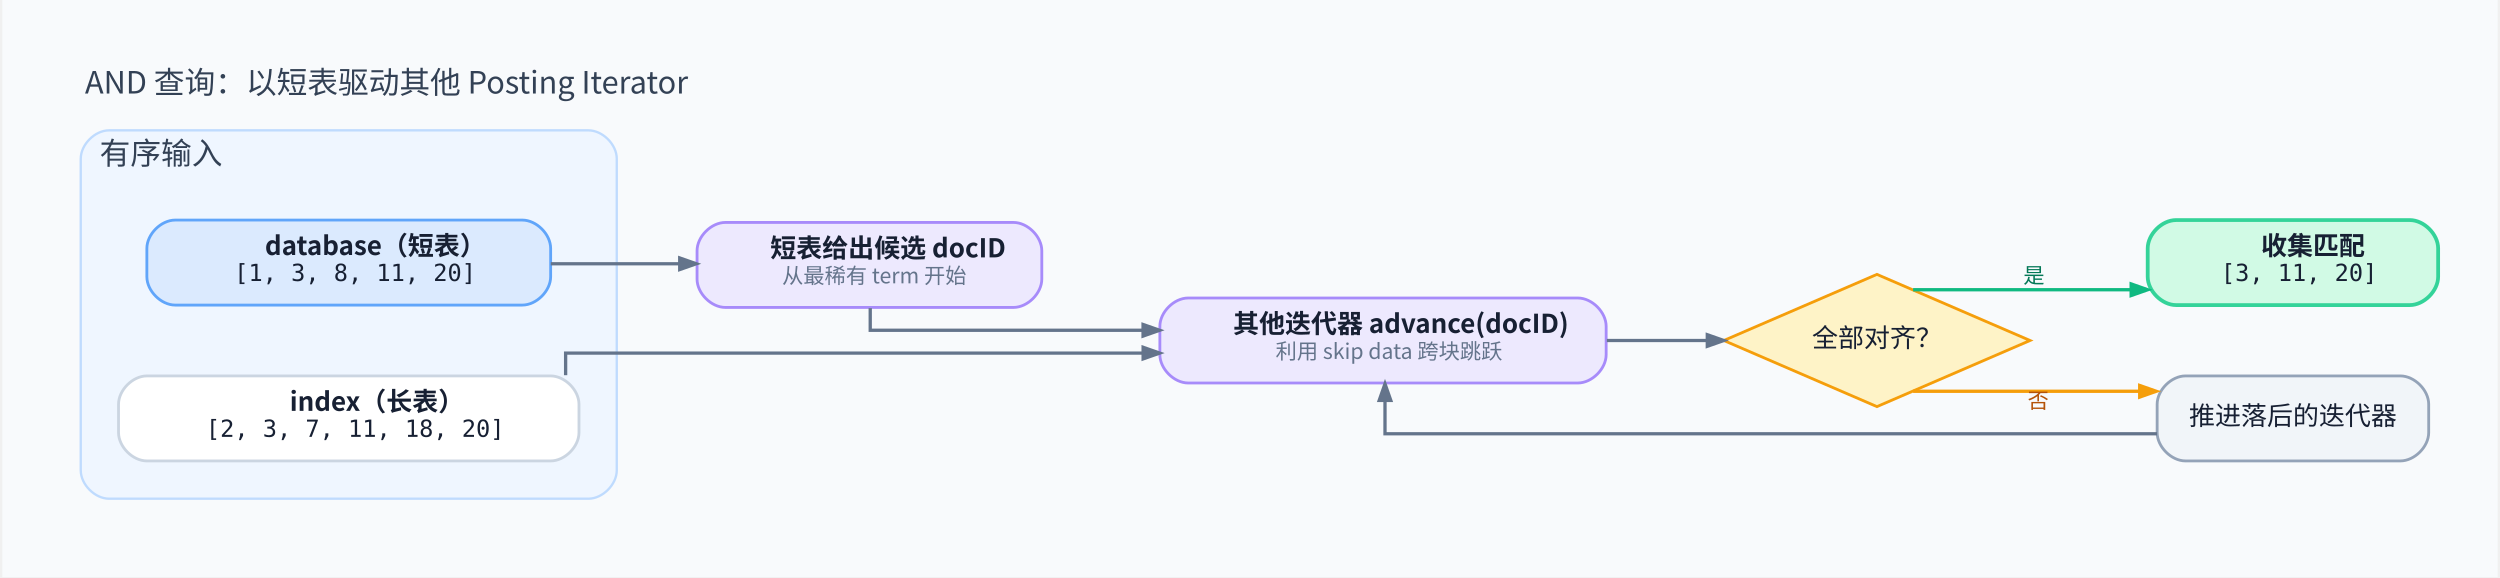
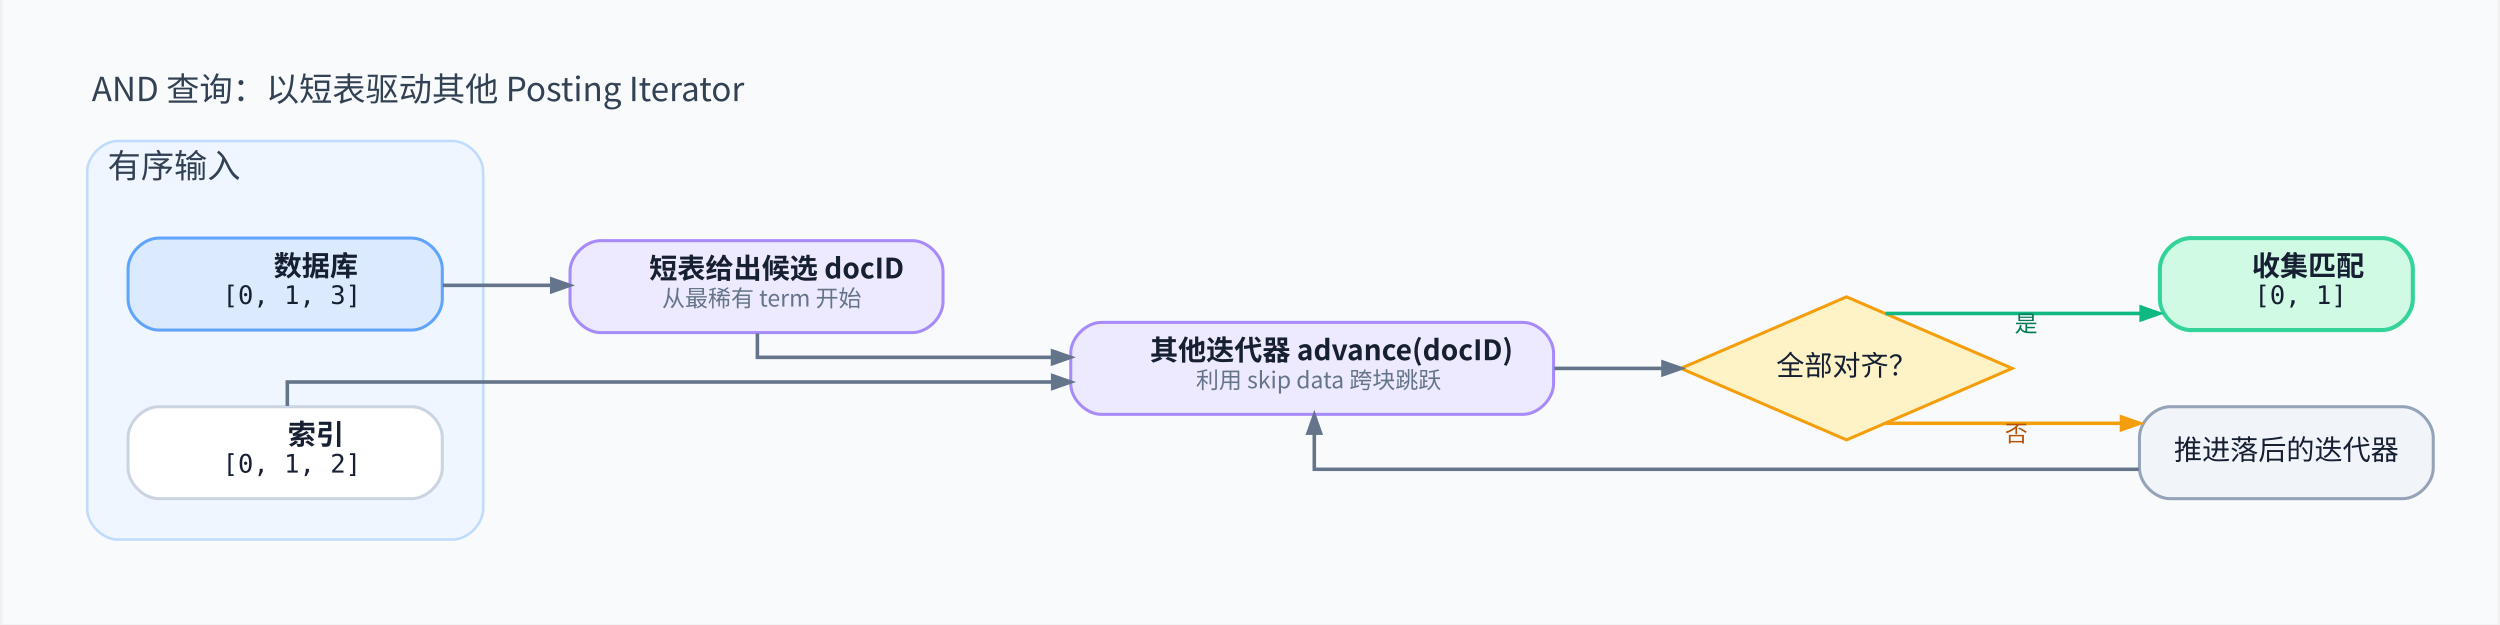
- <svg xmlns="http://www.w3.org/2000/svg" width="1057pt" height="244pt" viewBox="0.00 0.00 1056.74 244.40">
+ <svg xmlns="http://www.w3.org/2000/svg" width="977pt" height="244pt" viewBox="0.00 0.00 976.74 244.40">
  <g id="graph0" class="graph" transform="scale(1 1) rotate(0) translate(25.2 219.2)">
-     <polygon fill="#f8fafc" stroke="transparent" points="-25.2,25.2 -25.2,-219.2 1031.54,-219.2 1031.54,25.2 -25.2,25.2" />
+     <polygon fill="#f8fafc" stroke="transparent" points="-25.2,25.2 -25.2,-219.2 951.54,-219.2 951.54,25.2 -25.2,25.2" />
    <text text-anchor="middle" x="137.5" y="-179.6" font-family="Noto Sans CJK SC" font-size="13.00" fill="#334155">AND 查询：以短表驱动其他 Posting Iterator</text>
    <g id="clust1" class="cluster">
-       <path fill="#eff6ff" stroke="#bfdbfe" d="M20,-8C20,-8 223,-8 223,-8 229,-8 235,-14 235,-20 235,-20 235,-152 235,-152 235,-158 229,-164 223,-164 223,-164 20,-164 20,-164 14,-164 8,-158 8,-152 8,-152 8,-20 8,-20 8,-14 14,-8 20,-8" />
+       <path fill="#eff6ff" stroke="#bfdbfe" d="M20,-8C20,-8 151,-8 151,-8 157,-8 163,-14 163,-20 163,-20 163,-152 163,-152 163,-158 157,-164 151,-164 151,-164 20,-164 20,-164 14,-164 8,-158 8,-152 8,-152 8,-20 8,-20 8,-14 14,-8 20,-8" />
      <text text-anchor="middle" x="42" y="-149.6" font-family="Noto Sans CJK SC" font-size="13.00" fill="#334155">有序输入</text>
    </g>
    <g id="node1" class="node">
-       <path fill="#dbeafe" stroke="#60a5fa" stroke-width="1.2" d="M195,-126C195,-126 48,-126 48,-126 42,-126 36,-120 36,-114 36,-114 36,-102 36,-102 36,-96 42,-90 48,-90 48,-90 195,-90 195,-90 201,-90 207,-96 207,-102 207,-102 207,-114 207,-114 207,-120 201,-126 195,-126" />
-       <text text-anchor="start" x="61" y="-111.2" font-family="Noto Sans CJK SC" font-size="11.00" fill="#172033">        </text>
-       <text text-anchor="start" x="86" y="-111.2" font-family="Noto Sans CJK SC" font-weight="bold" font-size="11.00" fill="#172033">database（短表）</text>
-       <text text-anchor="start" x="48" y="-100.2" font-family="Noto Sans CJK SC" font-size="11.00" fill="#172033">        </text>
-       <text text-anchor="start" x="73" y="-100.2" font-family="monospace" font-size="10.00" fill="#172033">[1, 3, 8, 11, 20]</text>
-       <text text-anchor="start" x="176" y="-100.2" font-family="Noto Sans CJK SC" font-size="11.00" fill="#172033">      </text>
+       <path fill="#dbeafe" stroke="#60a5fa" stroke-width="1.2" d="M135,-126C135,-126 36,-126 36,-126 30,-126 24,-120 24,-114 24,-114 24,-102 24,-102 24,-96 30,-90 36,-90 36,-90 135,-90 135,-90 141,-90 147,-96 147,-102 147,-102 147,-114 147,-114 147,-120 141,-126 135,-126" />
+       <text text-anchor="start" x="56" y="-111.2" font-family="Noto Sans CJK SC" font-size="11.00" fill="#172033">        </text>
+       <text text-anchor="start" x="81" y="-111.2" font-family="Noto Sans CJK SC" font-weight="bold" font-size="11.00" fill="#172033">数据库</text>
+       <text text-anchor="start" x="36" y="-100.2" font-family="Noto Sans CJK SC" font-size="11.00" fill="#172033">        </text>
+       <text text-anchor="start" x="61" y="-100.2" font-family="monospace" font-size="10.00" fill="#172033">[0, 1, 3]</text>
+       <text text-anchor="start" x="116" y="-100.2" font-family="Noto Sans CJK SC" font-size="11.00" fill="#172033">      </text>
    </g>
    <g id="node3" class="node">
-       <path fill="#ede9fe" stroke="#a78bfa" stroke-width="1.2" d="M403,-125C403,-125 281,-125 281,-125 275,-125 269,-119 269,-113 269,-113 269,-101 269,-101 269,-95 275,-89 281,-89 281,-89 403,-89 403,-89 409,-89 415,-95 415,-101 415,-101 415,-113 415,-113 415,-119 409,-125 403,-125" />
-       <text text-anchor="start" x="281" y="-110.2" font-family="Noto Sans CJK SC" font-size="11.00" fill="#172033">      </text>
-       <text text-anchor="start" x="300" y="-110.2" font-family="Noto Sans CJK SC" font-weight="bold" font-size="11.00" fill="#172033">短表给出候选 docID</text>
-       <text text-anchor="start" x="286" y="-99.2" font-family="Noto Sans CJK SC" font-size="11.00" fill="#172033">      </text>
-       <text text-anchor="start" x="305" y="-99.2" font-family="Noto Sans CJK SC" font-size="9.00" fill="#64748b">从最稀有 term 开始</text>
-       <text text-anchor="start" x="385" y="-99.2" font-family="Noto Sans CJK SC" font-size="11.00" fill="#172033">    </text>
+       <path fill="#ede9fe" stroke="#a78bfa" stroke-width="1.2" d="M331,-125C331,-125 209,-125 209,-125 203,-125 197,-119 197,-113 197,-113 197,-101 197,-101 197,-95 203,-89 209,-89 209,-89 331,-89 331,-89 337,-89 343,-95 343,-101 343,-101 343,-113 343,-113 343,-119 337,-125 331,-125" />
+       <text text-anchor="start" x="209" y="-110.2" font-family="Noto Sans CJK SC" font-size="11.00" fill="#172033">      </text>
+       <text text-anchor="start" x="228" y="-110.2" font-family="Noto Sans CJK SC" font-weight="bold" font-size="11.00" fill="#172033">短表给出候选 docID</text>
+       <text text-anchor="start" x="214" y="-99.2" font-family="Noto Sans CJK SC" font-size="11.00" fill="#172033">      </text>
+       <text text-anchor="start" x="233" y="-99.2" font-family="Noto Sans CJK SC" font-size="9.00" fill="#64748b">从最稀有 term 开始</text>
+       <text text-anchor="start" x="313" y="-99.2" font-family="Noto Sans CJK SC" font-size="11.00" fill="#172033">    </text>
    </g>
    <g id="edge1" class="edge">
-       <path fill="none" stroke="#64748b" stroke-width="1.4" d="M207.07,-107.5C207.07,-107.5 261.66,-107.5 261.66,-107.5" />
-       <polygon fill="#64748b" stroke="#64748b" stroke-width="1.4" points="261.66,-109.95 268.66,-107.5 261.66,-105.05 261.66,-109.95" />
+       <path fill="none" stroke="#64748b" stroke-width="1.4" d="M147.19,-107.5C147.19,-107.5 189.85,-107.5 189.85,-107.5" />
+       <polygon fill="#64748b" stroke="#64748b" stroke-width="1.4" points="189.85,-109.95 196.85,-107.5 189.85,-105.05 189.85,-109.95" />
    </g>
    <g id="node2" class="node">
-       <path fill="#ffffff" stroke="#cbd5e1" stroke-width="1.2" d="M207,-60C207,-60 36,-60 36,-60 30,-60 24,-54 24,-48 24,-48 24,-36 24,-36 24,-30 30,-24 36,-24 36,-24 207,-24 207,-24 213,-24 219,-30 219,-36 219,-36 219,-48 219,-48 219,-54 213,-60 207,-60" />
-       <text text-anchor="start" x="71.5" y="-45.2" font-family="Noto Sans CJK SC" font-size="11.00" fill="#172033">        </text>
-       <text text-anchor="start" x="96.5" y="-45.2" font-family="Noto Sans CJK SC" font-weight="bold" font-size="11.00" fill="#172033">index（长表）</text>
+       <path fill="#ffffff" stroke="#cbd5e1" stroke-width="1.2" d="M135,-60C135,-60 36,-60 36,-60 30,-60 24,-54 24,-48 24,-48 24,-36 24,-36 24,-30 30,-24 36,-24 36,-24 135,-24 135,-24 141,-24 147,-30 147,-36 147,-36 147,-48 147,-48 147,-54 141,-60 135,-60" />
+       <text text-anchor="start" x="61.5" y="-45.2" font-family="Noto Sans CJK SC" font-size="11.00" fill="#172033">        </text>
+       <text text-anchor="start" x="86.5" y="-45.2" font-family="Noto Sans CJK SC" font-weight="bold" font-size="11.00" fill="#172033">索引</text>
      <text text-anchor="start" x="36" y="-34.2" font-family="Noto Sans CJK SC" font-size="11.00" fill="#172033">        </text>
-       <text text-anchor="start" x="61" y="-34.2" font-family="monospace" font-size="10.00" fill="#172033">[2, 3, 7, 11, 18, 20]</text>
-       <text text-anchor="start" x="188" y="-34.2" font-family="Noto Sans CJK SC" font-size="11.00" fill="#172033">      </text>
+       <text text-anchor="start" x="61" y="-34.2" font-family="monospace" font-size="10.00" fill="#172033">[0, 1, 2]</text>
+       <text text-anchor="start" x="116" y="-34.2" font-family="Noto Sans CJK SC" font-size="11.00" fill="#172033">      </text>
    </g>
    <g id="node4" class="node">
-       <path fill="#ede9fe" stroke="#a78bfa" stroke-width="1.2" d="M642,-93C642,-93 477,-93 477,-93 471,-93 465,-87 465,-81 465,-81 465,-69 465,-69 465,-63 471,-57 477,-57 477,-57 642,-57 642,-57 648,-57 654,-63 654,-69 654,-69 654,-81 654,-81 654,-87 648,-93 642,-93" />
-       <text text-anchor="start" x="477" y="-78.2" font-family="Noto Sans CJK SC" font-size="11.00" fill="#172033">      </text>
-       <text text-anchor="start" x="496" y="-78.2" font-family="Noto Sans CJK SC" font-weight="bold" font-size="11.00" fill="#172033">其他迭代器 advance(docID)</text>
-       <text text-anchor="start" x="495" y="-67.2" font-family="Noto Sans CJK SC" font-size="11.00" fill="#172033">      </text>
-       <text text-anchor="start" x="514" y="-67.2" font-family="Noto Sans CJK SC" font-size="9.00" fill="#64748b">利用 skip data 跨块跳跃</text>
-       <text text-anchor="start" x="611" y="-67.2" font-family="Noto Sans CJK SC" font-size="11.00" fill="#172033">    </text>
+       <path fill="#ede9fe" stroke="#a78bfa" stroke-width="1.2" d="M570,-93C570,-93 405,-93 405,-93 399,-93 393,-87 393,-81 393,-81 393,-69 393,-69 393,-63 399,-57 405,-57 405,-57 570,-57 570,-57 576,-57 582,-63 582,-69 582,-69 582,-81 582,-81 582,-87 576,-93 570,-93" />
+       <text text-anchor="start" x="405" y="-78.2" font-family="Noto Sans CJK SC" font-size="11.00" fill="#172033">      </text>
+       <text text-anchor="start" x="424" y="-78.2" font-family="Noto Sans CJK SC" font-weight="bold" font-size="11.00" fill="#172033">其他迭代器 advance(docID)</text>
+       <text text-anchor="start" x="423" y="-67.2" font-family="Noto Sans CJK SC" font-size="11.00" fill="#172033">      </text>
+       <text text-anchor="start" x="442" y="-67.2" font-family="Noto Sans CJK SC" font-size="9.00" fill="#64748b">利用 skip data 跨块跳跃</text>
+       <text text-anchor="start" x="539" y="-67.2" font-family="Noto Sans CJK SC" font-size="11.00" fill="#172033">    </text>
    </g>
    <g id="edge2" class="edge">
-       <path fill="none" stroke="#64748b" stroke-width="1.4" d="M213.34,-60.3C213.34,-65.45 213.34,-69.67 213.34,-69.67 213.34,-69.67 457.91,-69.67 457.91,-69.67" />
-       <polygon fill="#64748b" stroke="#64748b" stroke-width="1.4" points="457.91,-72.12 464.91,-69.67 457.91,-67.22 457.91,-72.12" />
+       <path fill="none" stroke="#64748b" stroke-width="1.4" d="M86.34,-60.3C86.34,-65.45 86.34,-69.67 86.34,-69.67 86.34,-69.67 385.94,-69.67 385.94,-69.67" />
+       <polygon fill="#64748b" stroke="#64748b" stroke-width="1.4" points="385.94,-72.12 392.94,-69.67 385.94,-67.22 385.94,-72.12" />
    </g>
    <g id="edge3" class="edge">
-       <path fill="none" stroke="#64748b" stroke-width="1.4" d="M342.34,-88.7C342.34,-83.55 342.34,-79.33 342.34,-79.33 342.34,-79.33 457.88,-79.33 457.88,-79.33" />
-       <polygon fill="#64748b" stroke="#64748b" stroke-width="1.4" points="457.88,-81.78 464.88,-79.33 457.88,-76.88 457.88,-81.78" />
+       <path fill="none" stroke="#64748b" stroke-width="1.4" d="M270.34,-88.7C270.34,-83.55 270.34,-79.33 270.34,-79.33 270.34,-79.33 385.88,-79.33 385.88,-79.33" />
+       <polygon fill="#64748b" stroke="#64748b" stroke-width="1.4" points="385.88,-81.78 392.88,-79.33 385.88,-76.88 385.88,-81.78" />
    </g>
    <g id="node5" class="node">
-       <polygon fill="#fef3c7" stroke="#f59e0b" stroke-width="1.2" points="768.67,-103 703.83,-75 768.67,-47 833.5,-75 768.67,-103" />
-       <text text-anchor="middle" x="768.67" y="-72.2" font-family="Noto Sans CJK SC" font-size="11.00" fill="#172033">全部对齐？</text>
+       <polygon fill="#fef3c7" stroke="#f59e0b" stroke-width="1.2" points="696.67,-103 631.83,-75 696.67,-47 761.5,-75 696.67,-103" />
+       <text text-anchor="middle" x="696.67" y="-72.2" font-family="Noto Sans CJK SC" font-size="11.00" fill="#172033">全部对齐？</text>
    </g>
    <g id="edge4" class="edge">
-       <path fill="none" stroke="#64748b" stroke-width="1.4" d="M654.29,-75C654.29,-75 696.83,-75 696.83,-75" />
-       <polygon fill="#64748b" stroke="#64748b" stroke-width="1.4" points="696.83,-77.45 703.83,-75 696.83,-72.55 696.83,-77.45" />
+       <path fill="none" stroke="#64748b" stroke-width="1.4" d="M582.29,-75C582.29,-75 624.83,-75 624.83,-75" />
+       <polygon fill="#64748b" stroke="#64748b" stroke-width="1.4" points="624.83,-77.45 631.83,-75 624.83,-72.55 624.83,-77.45" />
    </g>
    <g id="node6" class="node">
-       <path fill="#d1fae5" stroke="#34d399" stroke-width="1.6" d="M994.34,-126C994.34,-126 895.34,-126 895.34,-126 889.34,-126 883.34,-120 883.34,-114 883.34,-114 883.34,-102 883.34,-102 883.34,-96 889.34,-90 895.34,-90 895.34,-90 994.34,-90 994.34,-90 1000.34,-90 1006.34,-96 1006.34,-102 1006.34,-102 1006.34,-114 1006.34,-114 1006.34,-120 1000.34,-126 994.34,-126" />
-       <text text-anchor="start" x="912.34" y="-111.2" font-family="Noto Sans CJK SC" font-size="11.00" fill="#172033">      </text>
-       <text text-anchor="start" x="931.34" y="-111.2" font-family="Noto Sans CJK SC" font-weight="bold" font-size="11.00" fill="#172033">收集匹配</text>
-       <text text-anchor="start" x="895.34" y="-100.2" font-family="Noto Sans CJK SC" font-size="11.00" fill="#172033">      </text>
-       <text text-anchor="start" x="914.34" y="-100.2" font-family="monospace" font-size="10.00" fill="#172033">[3, 11, 20]</text>
-       <text text-anchor="start" x="981.34" y="-100.2" font-family="Noto Sans CJK SC" font-size="11.00" fill="#172033">    </text>
+       <path fill="#d1fae5" stroke="#34d399" stroke-width="1.6" d="M906.34,-126C906.34,-126 831.34,-126 831.34,-126 825.34,-126 819.34,-120 819.34,-114 819.34,-114 819.34,-102 819.34,-102 819.34,-96 825.34,-90 831.34,-90 831.34,-90 906.34,-90 906.34,-90 912.34,-90 918.34,-96 918.34,-102 918.34,-102 918.34,-114 918.34,-114 918.34,-120 912.34,-126 906.34,-126" />
+       <text text-anchor="start" x="836.34" y="-111.2" font-family="Noto Sans CJK SC" font-size="11.00" fill="#172033">      </text>
+       <text text-anchor="start" x="855.34" y="-111.2" font-family="Noto Sans CJK SC" font-weight="bold" font-size="11.00" fill="#172033">收集匹配</text>
+       <text text-anchor="start" x="831.34" y="-100.2" font-family="Noto Sans CJK SC" font-size="11.00" fill="#172033">        </text>
+       <text text-anchor="start" x="856.34" y="-100.2" font-family="monospace" font-size="10.00" fill="#172033">[0, 1]</text>
+       <text text-anchor="start" x="893.34" y="-100.2" font-family="Noto Sans CJK SC" font-size="11.00" fill="#172033">    </text>
    </g>
    <g id="edge5" class="edge">
-       <path fill="none" stroke="#10b981" stroke-width="1.4" d="M783.99,-96.5C783.99,-96.5 876.33,-96.5 876.33,-96.5" />
-       <polygon fill="#10b981" stroke="#10b981" stroke-width="1.4" points="876.33,-98.95 883.33,-96.5 876.33,-94.05 876.33,-98.95" />
-       <text text-anchor="middle" x="835.16" y="-99.3" font-family="Noto Sans CJK SC" font-size="9.00" fill="#047857">是</text>
+       <path fill="none" stroke="#10b981" stroke-width="1.4" d="M711.95,-96.5C711.95,-96.5 812.01,-96.5 812.01,-96.5" />
+       <polygon fill="#10b981" stroke="#10b981" stroke-width="1.4" points="812.01,-98.95 819.01,-96.5 812.01,-94.05 812.01,-98.95" />
+       <text text-anchor="middle" x="766.98" y="-89.3" font-family="Noto Sans CJK SC" font-size="9.00" fill="#047857">是</text>
    </g>
    <g id="node7" class="node">
-       <path fill="#f1f5f9" stroke="#94a3b8" stroke-width="1.2" d="M990.34,-60C990.34,-60 899.34,-60 899.34,-60 893.34,-60 887.34,-54 887.34,-48 887.34,-48 887.34,-36 887.34,-36 887.34,-30 893.34,-24 899.34,-24 899.34,-24 990.34,-24 990.34,-24 996.34,-24 1002.34,-30 1002.34,-36 1002.34,-36 1002.34,-48 1002.34,-48 1002.34,-54 996.34,-60 990.34,-60" />
-       <text text-anchor="middle" x="944.84" y="-39.2" font-family="Noto Sans CJK SC" font-size="11.00" fill="#172033">推进落后的迭代器</text>
+       <path fill="#f1f5f9" stroke="#94a3b8" stroke-width="1.2" d="M914.34,-60C914.34,-60 823.34,-60 823.34,-60 817.34,-60 811.34,-54 811.34,-48 811.34,-48 811.34,-36 811.34,-36 811.34,-30 817.34,-24 823.34,-24 823.34,-24 914.34,-24 914.34,-24 920.34,-24 926.34,-30 926.34,-36 926.34,-36 926.34,-48 926.34,-48 926.34,-54 920.34,-60 914.34,-60" />
+       <text text-anchor="middle" x="868.84" y="-39.2" font-family="Noto Sans CJK SC" font-size="11.00" fill="#172033">推进落后的迭代器</text>
    </g>
    <g id="edge6" class="edge">
-       <path fill="none" stroke="#f59e0b" stroke-width="1.4" d="M783.99,-53.5C783.99,-53.5 879.95,-53.5 879.95,-53.5" />
-       <polygon fill="#f59e0b" stroke="#f59e0b" stroke-width="1.4" points="879.95,-55.95 886.95,-53.5 879.95,-51.05 879.95,-55.95" />
-       <text text-anchor="middle" x="836.97" y="-46.3" font-family="Noto Sans CJK SC" font-size="9.00" fill="#b45309">否</text>
+       <path fill="none" stroke="#f59e0b" stroke-width="1.4" d="M711.95,-53.5C711.95,-53.5 804.32,-53.5 804.32,-53.5" />
+       <polygon fill="#f59e0b" stroke="#f59e0b" stroke-width="1.4" points="804.32,-55.95 811.32,-53.5 804.32,-51.05 804.32,-55.95" />
+       <text text-anchor="middle" x="763.13" y="-46.3" font-family="Noto Sans CJK SC" font-size="9.00" fill="#b45309">否</text>
    </g>
    <g id="edge7" class="edge">
-       <path fill="none" stroke="#64748b" stroke-width="1.4" d="M887.27,-35.5C780.01,-35.5 560.34,-35.5 560.34,-35.5 560.34,-35.5 560.34,-49.64 560.34,-49.64" />
-       <polygon fill="#64748b" stroke="#64748b" stroke-width="1.4" points="557.89,-49.64 560.34,-56.64 562.79,-49.64 557.89,-49.64" />
+       <path fill="none" stroke="#64748b" stroke-width="1.4" d="M811.05,-35.5C704.6,-35.5 488.34,-35.5 488.34,-35.5 488.34,-35.5 488.34,-49.64 488.34,-49.64" />
+       <polygon fill="#64748b" stroke="#64748b" stroke-width="1.4" points="485.89,-49.64 488.34,-56.64 490.79,-49.64 485.89,-49.64" />
    </g>
  </g>
</svg>
